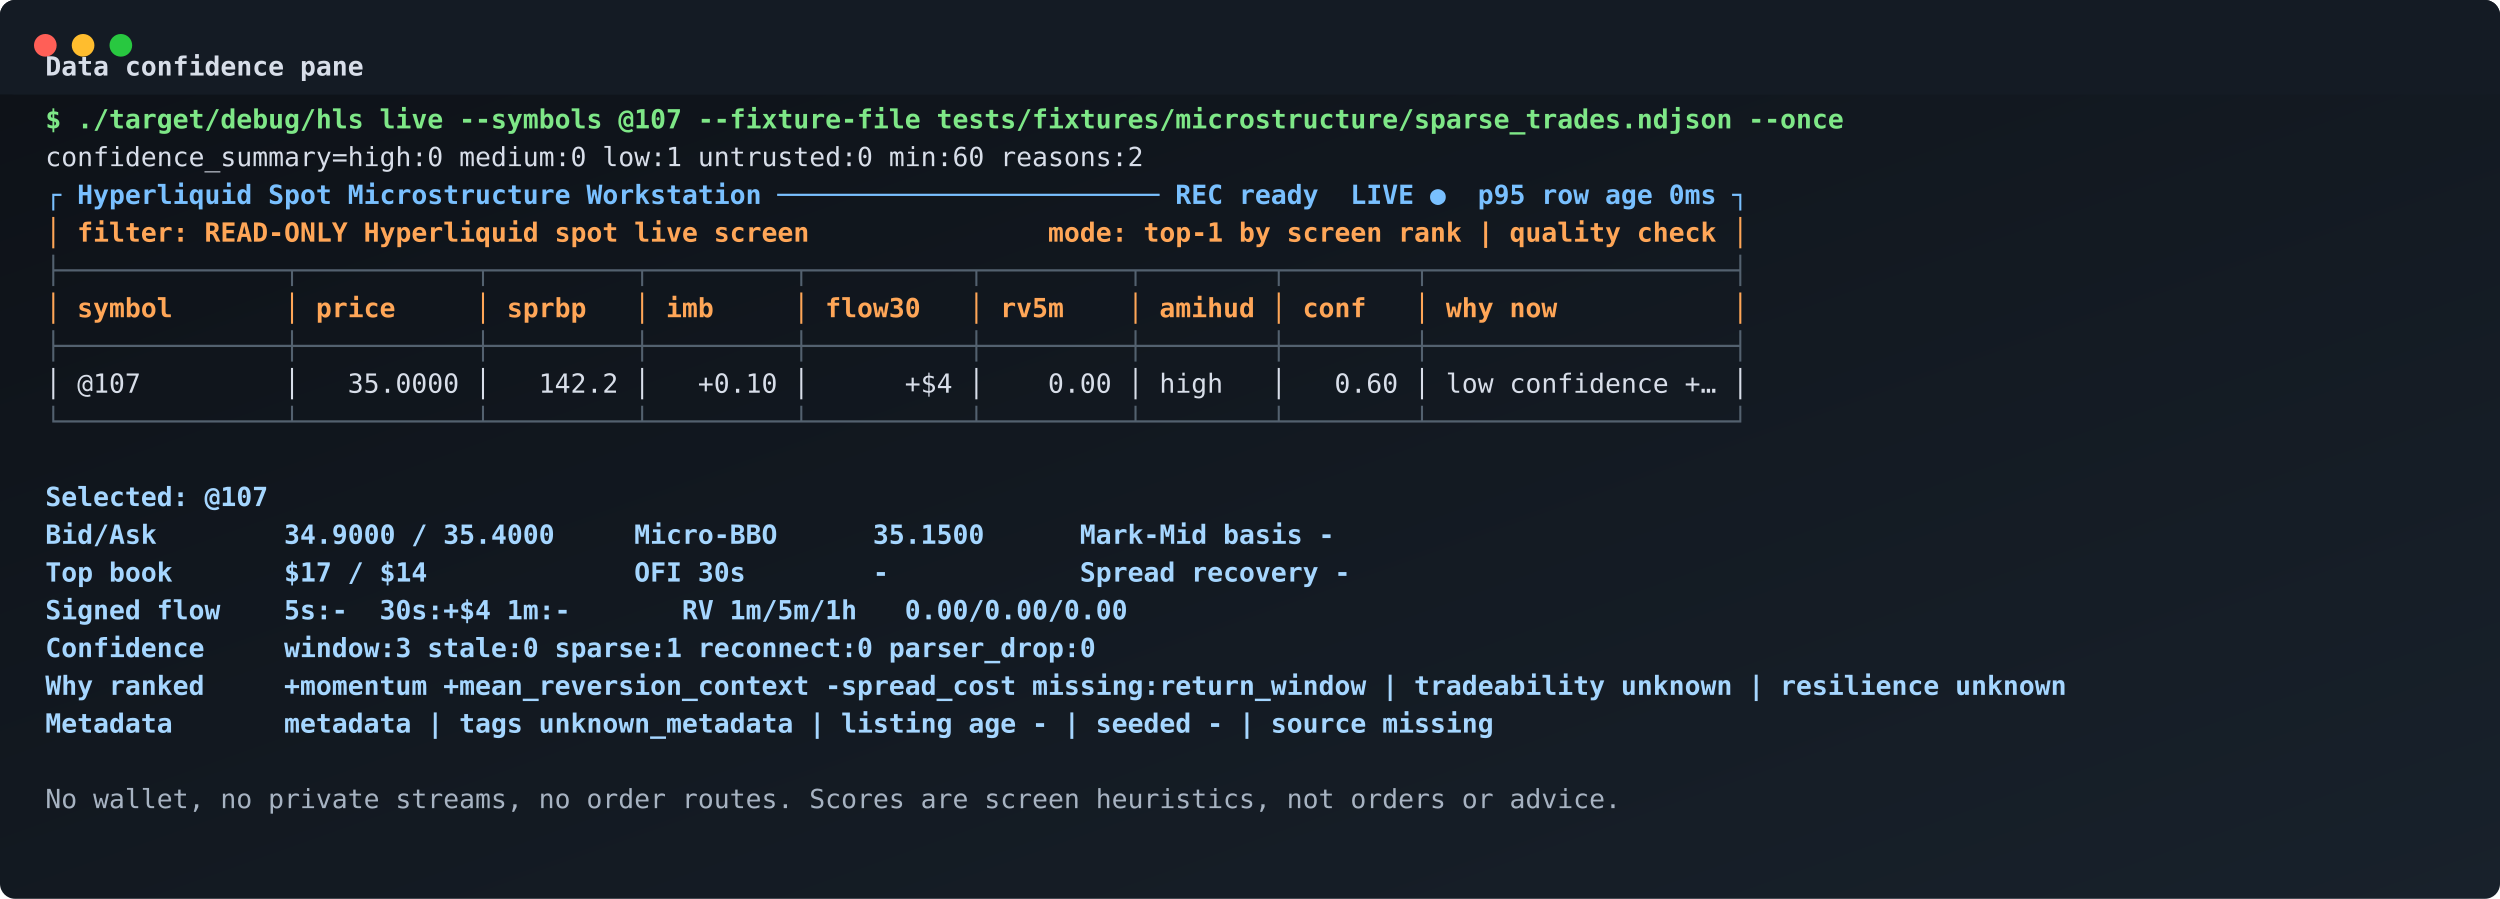
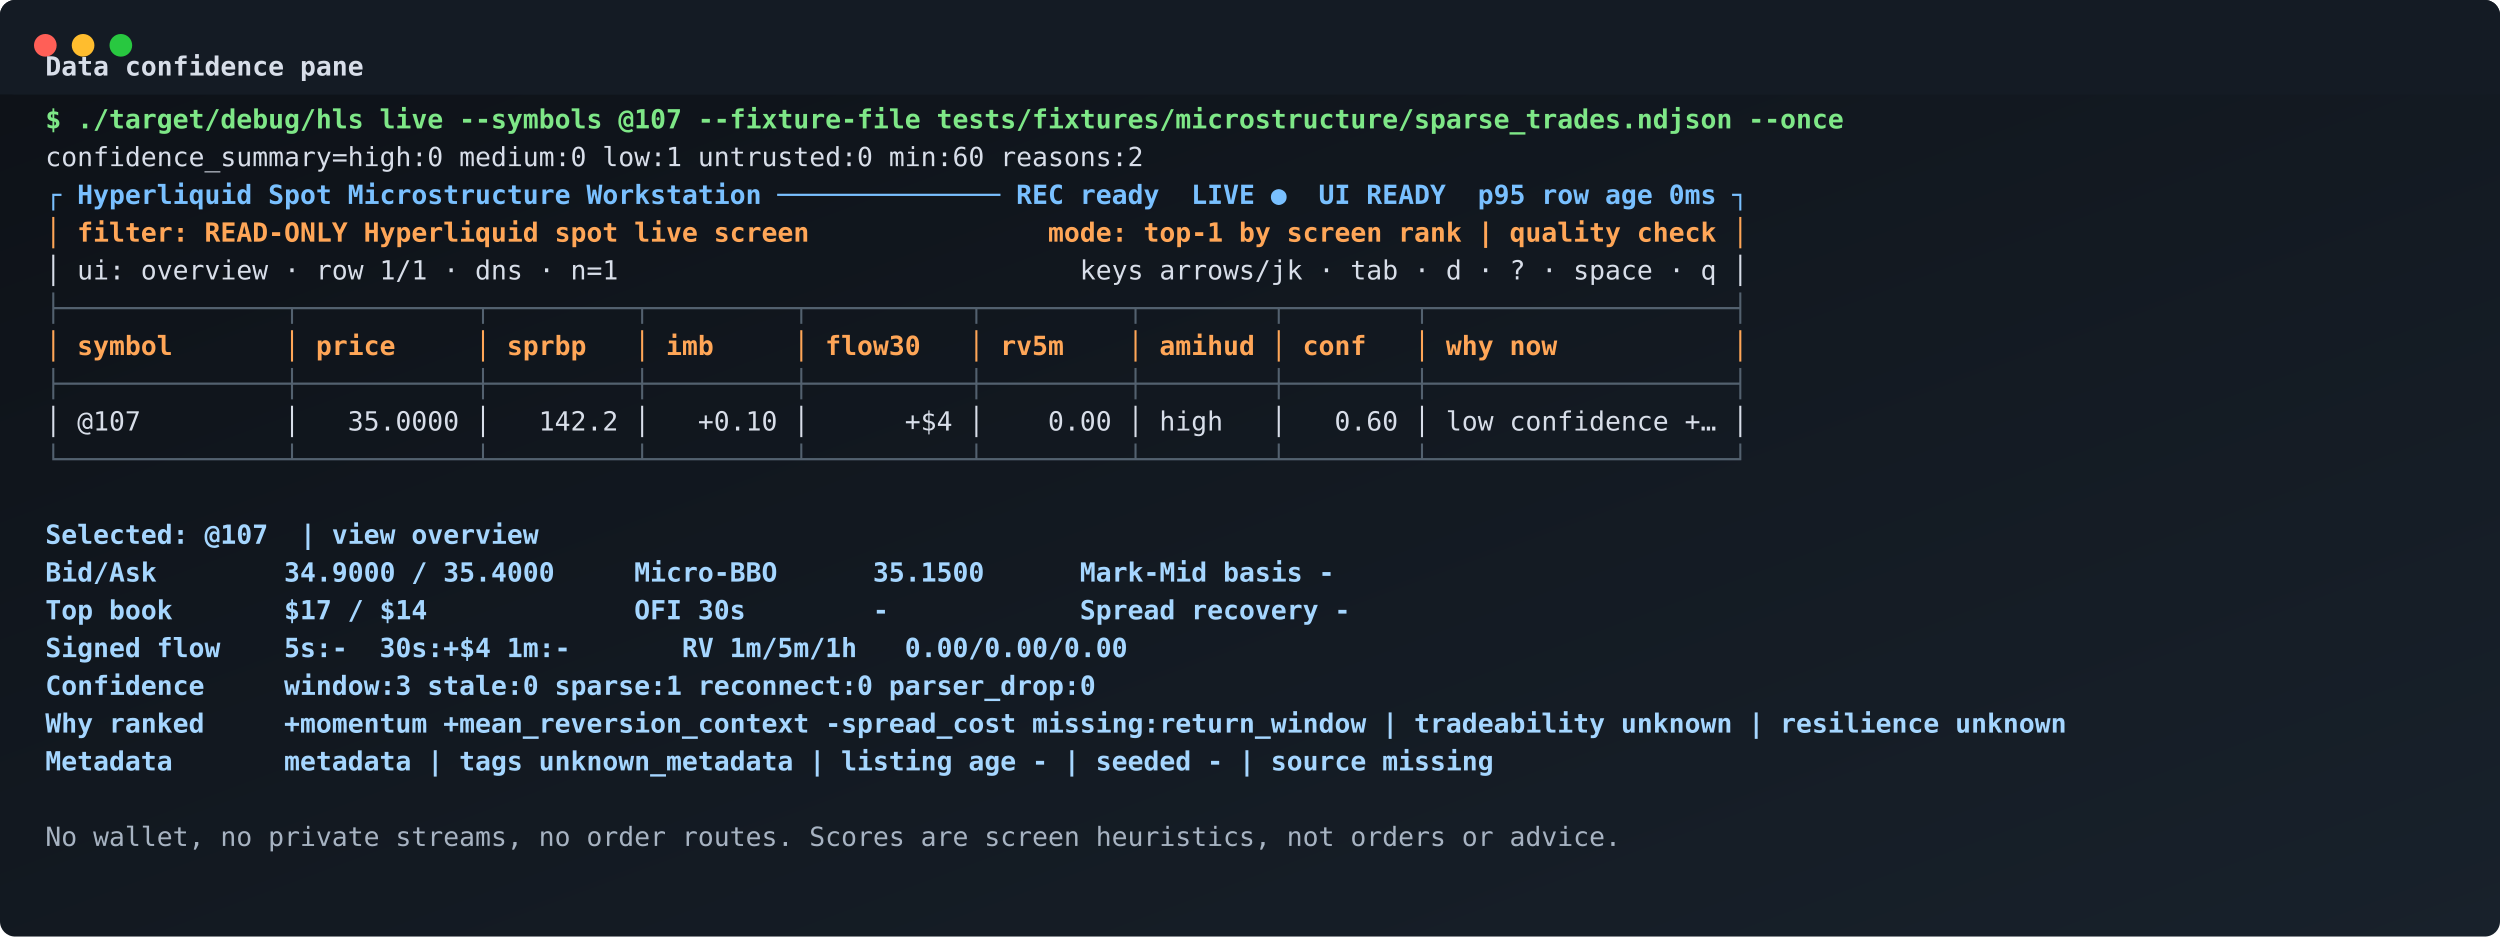
- <svg xmlns="http://www.w3.org/2000/svg" role="img" xml:space="preserve" aria-label="Data confidence pane terminal screenshot" viewBox="0 0 1324 476" width="1324" height="476">
+ <svg xmlns="http://www.w3.org/2000/svg" role="img" xml:space="preserve" aria-label="Data confidence pane terminal screenshot" viewBox="0 0 1324 496" width="1324" height="496">
  <defs>
    <linearGradient id="bg" x1="0" x2="1" y1="0" y2="1">
      <stop offset="0" stop-color="#0d1117" />
      <stop offset="1" stop-color="#18212b" />
    </linearGradient>
  </defs>
-   <rect width="1324" height="476" rx="8" fill="url(#bg)" />
+   <rect width="1324" height="496" rx="8" fill="url(#bg)" />
  <rect x="0" y="0" width="1324" height="50" rx="8" fill="#141b24" />
  <rect x="0" y="42" width="1324" height="8" fill="#141b24" />
  <circle cx="24" cy="24" r="6" fill="#ff5f57" />
  <circle cx="44" cy="24" r="6" fill="#ffbd2e" />
  <circle cx="64" cy="24" r="6" fill="#28c840" />
  <text x="24" y="40" fill="#d8dee9" font-family="ui-monospace, SFMono-Regular, Menlo, Consolas, monospace" font-size="14" font-weight="700">Data confidence pane</text>
  <text x="24" y="68" fill="#7ee787" font-family="ui-monospace, SFMono-Regular, Menlo, Consolas, monospace" font-size="14" font-weight="700">$ ./target/debug/hls live --symbols @107 --fixture-file tests/fixtures/microstructure/sparse_trades.ndjson --once</text>
  <text x="24" y="88" fill="#d8dee9" font-family="ui-monospace, SFMono-Regular, Menlo, Consolas, monospace" font-size="14" font-weight="400">confidence_summary=high:0 medium:0 low:1 untrusted:0 min:60 reasons:2</text>
-   <text x="24" y="108" fill="#79c0ff" font-family="ui-monospace, SFMono-Regular, Menlo, Consolas, monospace" font-size="14" font-weight="700">┌ Hyperliquid Spot Microstructure Workstation ──────────────────────── REC ready  LIVE ●  p95 row age 0ms ┐</text>
+   <text x="24" y="108" fill="#79c0ff" font-family="ui-monospace, SFMono-Regular, Menlo, Consolas, monospace" font-size="14" font-weight="700">┌ Hyperliquid Spot Microstructure Workstation ────────────── REC ready  LIVE ●  UI READY  p95 row age 0ms ┐</text>
  <text x="24" y="128" fill="#ffa657" font-family="ui-monospace, SFMono-Regular, Menlo, Consolas, monospace" font-size="14" font-weight="700">│ filter: READ-ONLY Hyperliquid spot live screen               mode: top-1 by screen rank | quality check │</text>
-   <text x="24" y="148" fill="#53616f" font-family="ui-monospace, SFMono-Regular, Menlo, Consolas, monospace" font-size="14" font-weight="400">├──────────────┬───────────┬─────────┬─────────┬──────────┬─────────┬────────┬────────┬───────────────────┤</text>
-   <text x="24" y="168" fill="#ffa657" font-family="ui-monospace, SFMono-Regular, Menlo, Consolas, monospace" font-size="14" font-weight="700">│ symbol       │ price     │ sprbp   │ imb     │ flow30   │ rv5m    │ amihud │ conf   │ why now           │</text>
-   <text x="24" y="188" fill="#53616f" font-family="ui-monospace, SFMono-Regular, Menlo, Consolas, monospace" font-size="14" font-weight="400">├──────────────┼───────────┼─────────┼─────────┼──────────┼─────────┼────────┼────────┼───────────────────┤</text>
-   <text x="24" y="208" fill="#d8dee9" font-family="ui-monospace, SFMono-Regular, Menlo, Consolas, monospace" font-size="14" font-weight="400">│ @107         │   35.0000 │   142.2 │   +0.10 │      +$4 │    0.00 │ high   │   0.60 │ low confidence +… │</text>
-   <text x="24" y="228" fill="#53616f" font-family="ui-monospace, SFMono-Regular, Menlo, Consolas, monospace" font-size="14" font-weight="400">└──────────────┴───────────┴─────────┴─────────┴──────────┴─────────┴────────┴────────┴───────────────────┘</text>
-   <text x="24" y="248" fill="#d8dee9" font-family="ui-monospace, SFMono-Regular, Menlo, Consolas, monospace" font-size="14" font-weight="400" />
-   <text x="24" y="268" fill="#a5d6ff" font-family="ui-monospace, SFMono-Regular, Menlo, Consolas, monospace" font-size="14" font-weight="600">Selected: @107</text>
-   <text x="24" y="288" fill="#a5d6ff" font-family="ui-monospace, SFMono-Regular, Menlo, Consolas, monospace" font-size="14" font-weight="600">Bid/Ask        34.9000 / 35.4000     Micro-BBO      35.1500      Mark-Mid basis -</text>
-   <text x="24" y="308" fill="#a5d6ff" font-family="ui-monospace, SFMono-Regular, Menlo, Consolas, monospace" font-size="14" font-weight="600">Top book       $17 / $14             OFI 30s        -            Spread recovery -</text>
-   <text x="24" y="328" fill="#a5d6ff" font-family="ui-monospace, SFMono-Regular, Menlo, Consolas, monospace" font-size="14" font-weight="600">Signed flow    5s:-  30s:+$4 1m:-       RV 1m/5m/1h   0.00/0.00/0.00</text>
-   <text x="24" y="348" fill="#a5d6ff" font-family="ui-monospace, SFMono-Regular, Menlo, Consolas, monospace" font-size="14" font-weight="600">Confidence     window:3 stale:0 sparse:1 reconnect:0 parser_drop:0</text>
-   <text x="24" y="368" fill="#a5d6ff" font-family="ui-monospace, SFMono-Regular, Menlo, Consolas, monospace" font-size="14" font-weight="600">Why ranked     +momentum +mean_reversion_context -spread_cost missing:return_window | tradeability unknown | resilience unknown</text>
-   <text x="24" y="388" fill="#a5d6ff" font-family="ui-monospace, SFMono-Regular, Menlo, Consolas, monospace" font-size="14" font-weight="600">Metadata       metadata | tags unknown_metadata | listing age - | seeded - | source missing</text>
-   <text x="24" y="408" fill="#d8dee9" font-family="ui-monospace, SFMono-Regular, Menlo, Consolas, monospace" font-size="14" font-weight="400" />
-   <text x="24" y="428" fill="#a7b3c2" font-family="ui-monospace, SFMono-Regular, Menlo, Consolas, monospace" font-size="14" font-weight="400">No wallet, no private streams, no order routes. Scores are screen heuristics, not orders or advice.</text>
+   <text x="24" y="148" fill="#d8dee9" font-family="ui-monospace, SFMono-Regular, Menlo, Consolas, monospace" font-size="14" font-weight="400">│ ui: overview · row 1/1 · dns · n=1                             keys arrows/jk · tab · d · ? · space · q │</text>
+   <text x="24" y="168" fill="#53616f" font-family="ui-monospace, SFMono-Regular, Menlo, Consolas, monospace" font-size="14" font-weight="400">├──────────────┬───────────┬─────────┬─────────┬──────────┬─────────┬────────┬────────┬───────────────────┤</text>
+   <text x="24" y="188" fill="#ffa657" font-family="ui-monospace, SFMono-Regular, Menlo, Consolas, monospace" font-size="14" font-weight="700">│ symbol       │ price     │ sprbp   │ imb     │ flow30   │ rv5m    │ amihud │ conf   │ why now           │</text>
+   <text x="24" y="208" fill="#53616f" font-family="ui-monospace, SFMono-Regular, Menlo, Consolas, monospace" font-size="14" font-weight="400">├──────────────┼───────────┼─────────┼─────────┼──────────┼─────────┼────────┼────────┼───────────────────┤</text>
+   <text x="24" y="228" fill="#d8dee9" font-family="ui-monospace, SFMono-Regular, Menlo, Consolas, monospace" font-size="14" font-weight="400">│ @107         │   35.0000 │   142.2 │   +0.10 │      +$4 │    0.00 │ high   │   0.60 │ low confidence +… │</text>
+   <text x="24" y="248" fill="#53616f" font-family="ui-monospace, SFMono-Regular, Menlo, Consolas, monospace" font-size="14" font-weight="400">└──────────────┴───────────┴─────────┴─────────┴──────────┴─────────┴────────┴────────┴───────────────────┘</text>
+   <text x="24" y="268" fill="#d8dee9" font-family="ui-monospace, SFMono-Regular, Menlo, Consolas, monospace" font-size="14" font-weight="400" />
+   <text x="24" y="288" fill="#a5d6ff" font-family="ui-monospace, SFMono-Regular, Menlo, Consolas, monospace" font-size="14" font-weight="600">Selected: @107  | view overview</text>
+   <text x="24" y="308" fill="#a5d6ff" font-family="ui-monospace, SFMono-Regular, Menlo, Consolas, monospace" font-size="14" font-weight="600">Bid/Ask        34.9000 / 35.4000     Micro-BBO      35.1500      Mark-Mid basis -</text>
+   <text x="24" y="328" fill="#a5d6ff" font-family="ui-monospace, SFMono-Regular, Menlo, Consolas, monospace" font-size="14" font-weight="600">Top book       $17 / $14             OFI 30s        -            Spread recovery -</text>
+   <text x="24" y="348" fill="#a5d6ff" font-family="ui-monospace, SFMono-Regular, Menlo, Consolas, monospace" font-size="14" font-weight="600">Signed flow    5s:-  30s:+$4 1m:-       RV 1m/5m/1h   0.00/0.00/0.00</text>
+   <text x="24" y="368" fill="#a5d6ff" font-family="ui-monospace, SFMono-Regular, Menlo, Consolas, monospace" font-size="14" font-weight="600">Confidence     window:3 stale:0 sparse:1 reconnect:0 parser_drop:0</text>
+   <text x="24" y="388" fill="#a5d6ff" font-family="ui-monospace, SFMono-Regular, Menlo, Consolas, monospace" font-size="14" font-weight="600">Why ranked     +momentum +mean_reversion_context -spread_cost missing:return_window | tradeability unknown | resilience unknown</text>
+   <text x="24" y="408" fill="#a5d6ff" font-family="ui-monospace, SFMono-Regular, Menlo, Consolas, monospace" font-size="14" font-weight="600">Metadata       metadata | tags unknown_metadata | listing age - | seeded - | source missing</text>
+   <text x="24" y="428" fill="#d8dee9" font-family="ui-monospace, SFMono-Regular, Menlo, Consolas, monospace" font-size="14" font-weight="400" />
+   <text x="24" y="448" fill="#a7b3c2" font-family="ui-monospace, SFMono-Regular, Menlo, Consolas, monospace" font-size="14" font-weight="400">No wallet, no private streams, no order routes. Scores are screen heuristics, not orders or advice.</text>
</svg>
